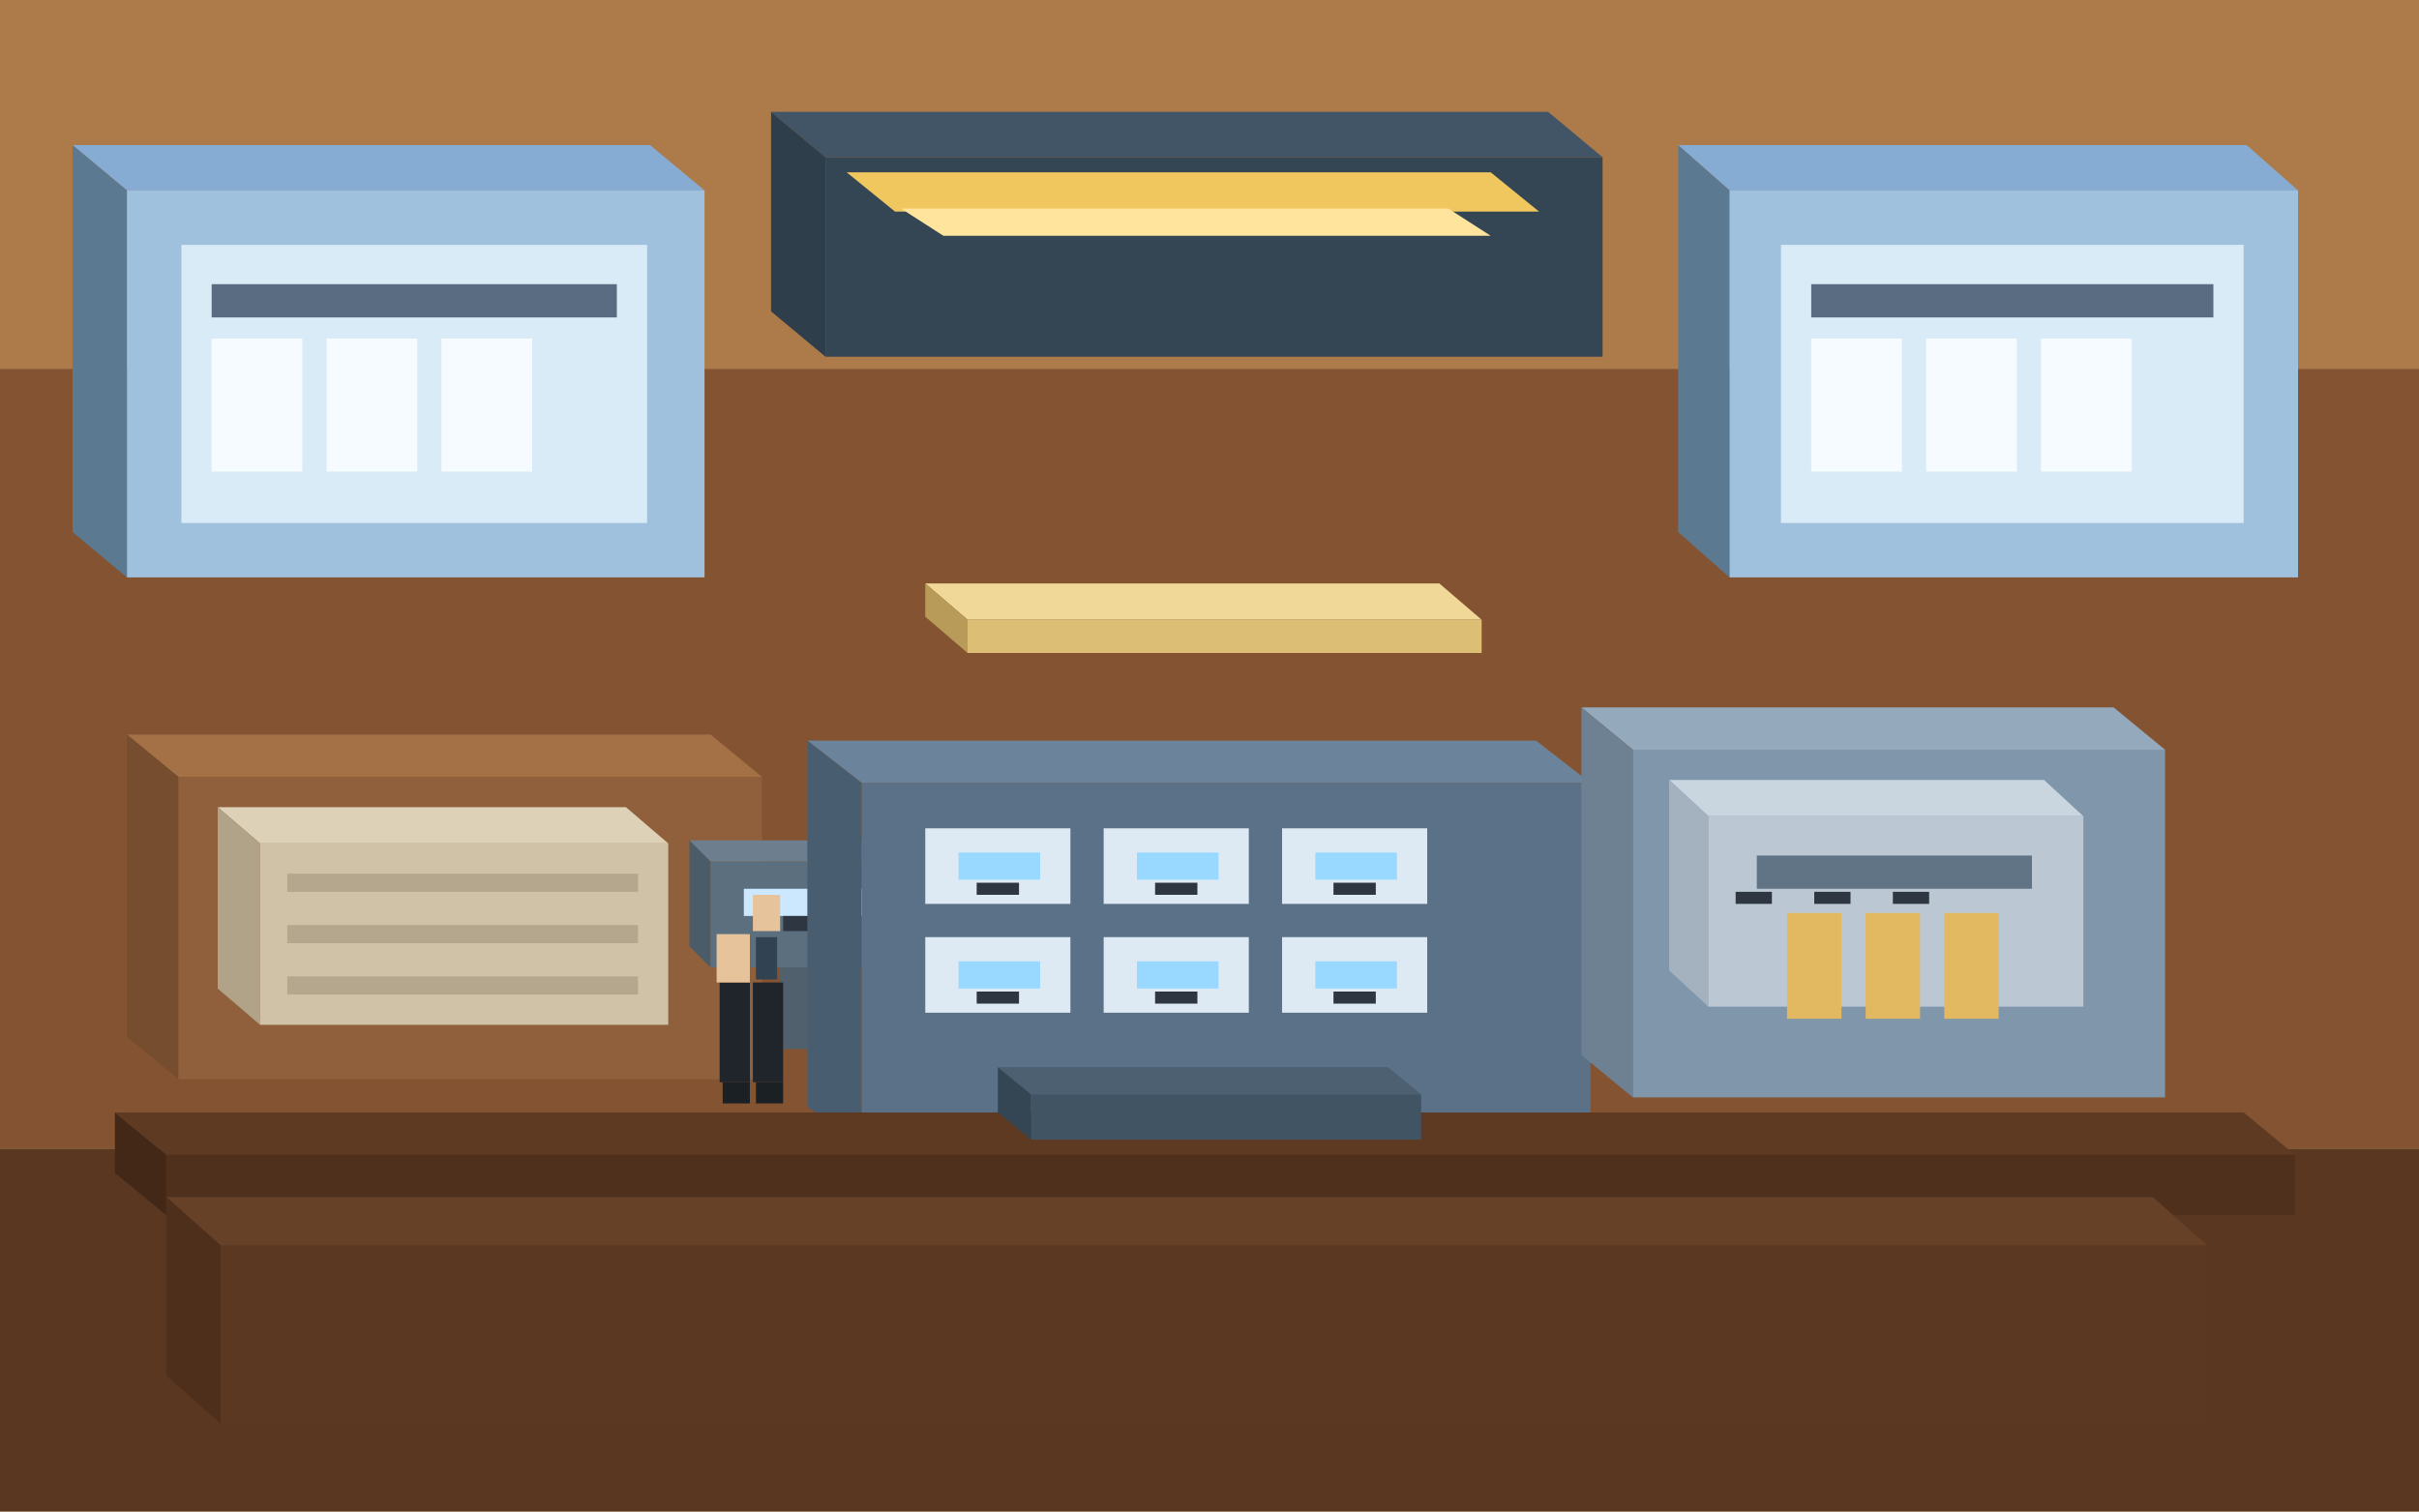
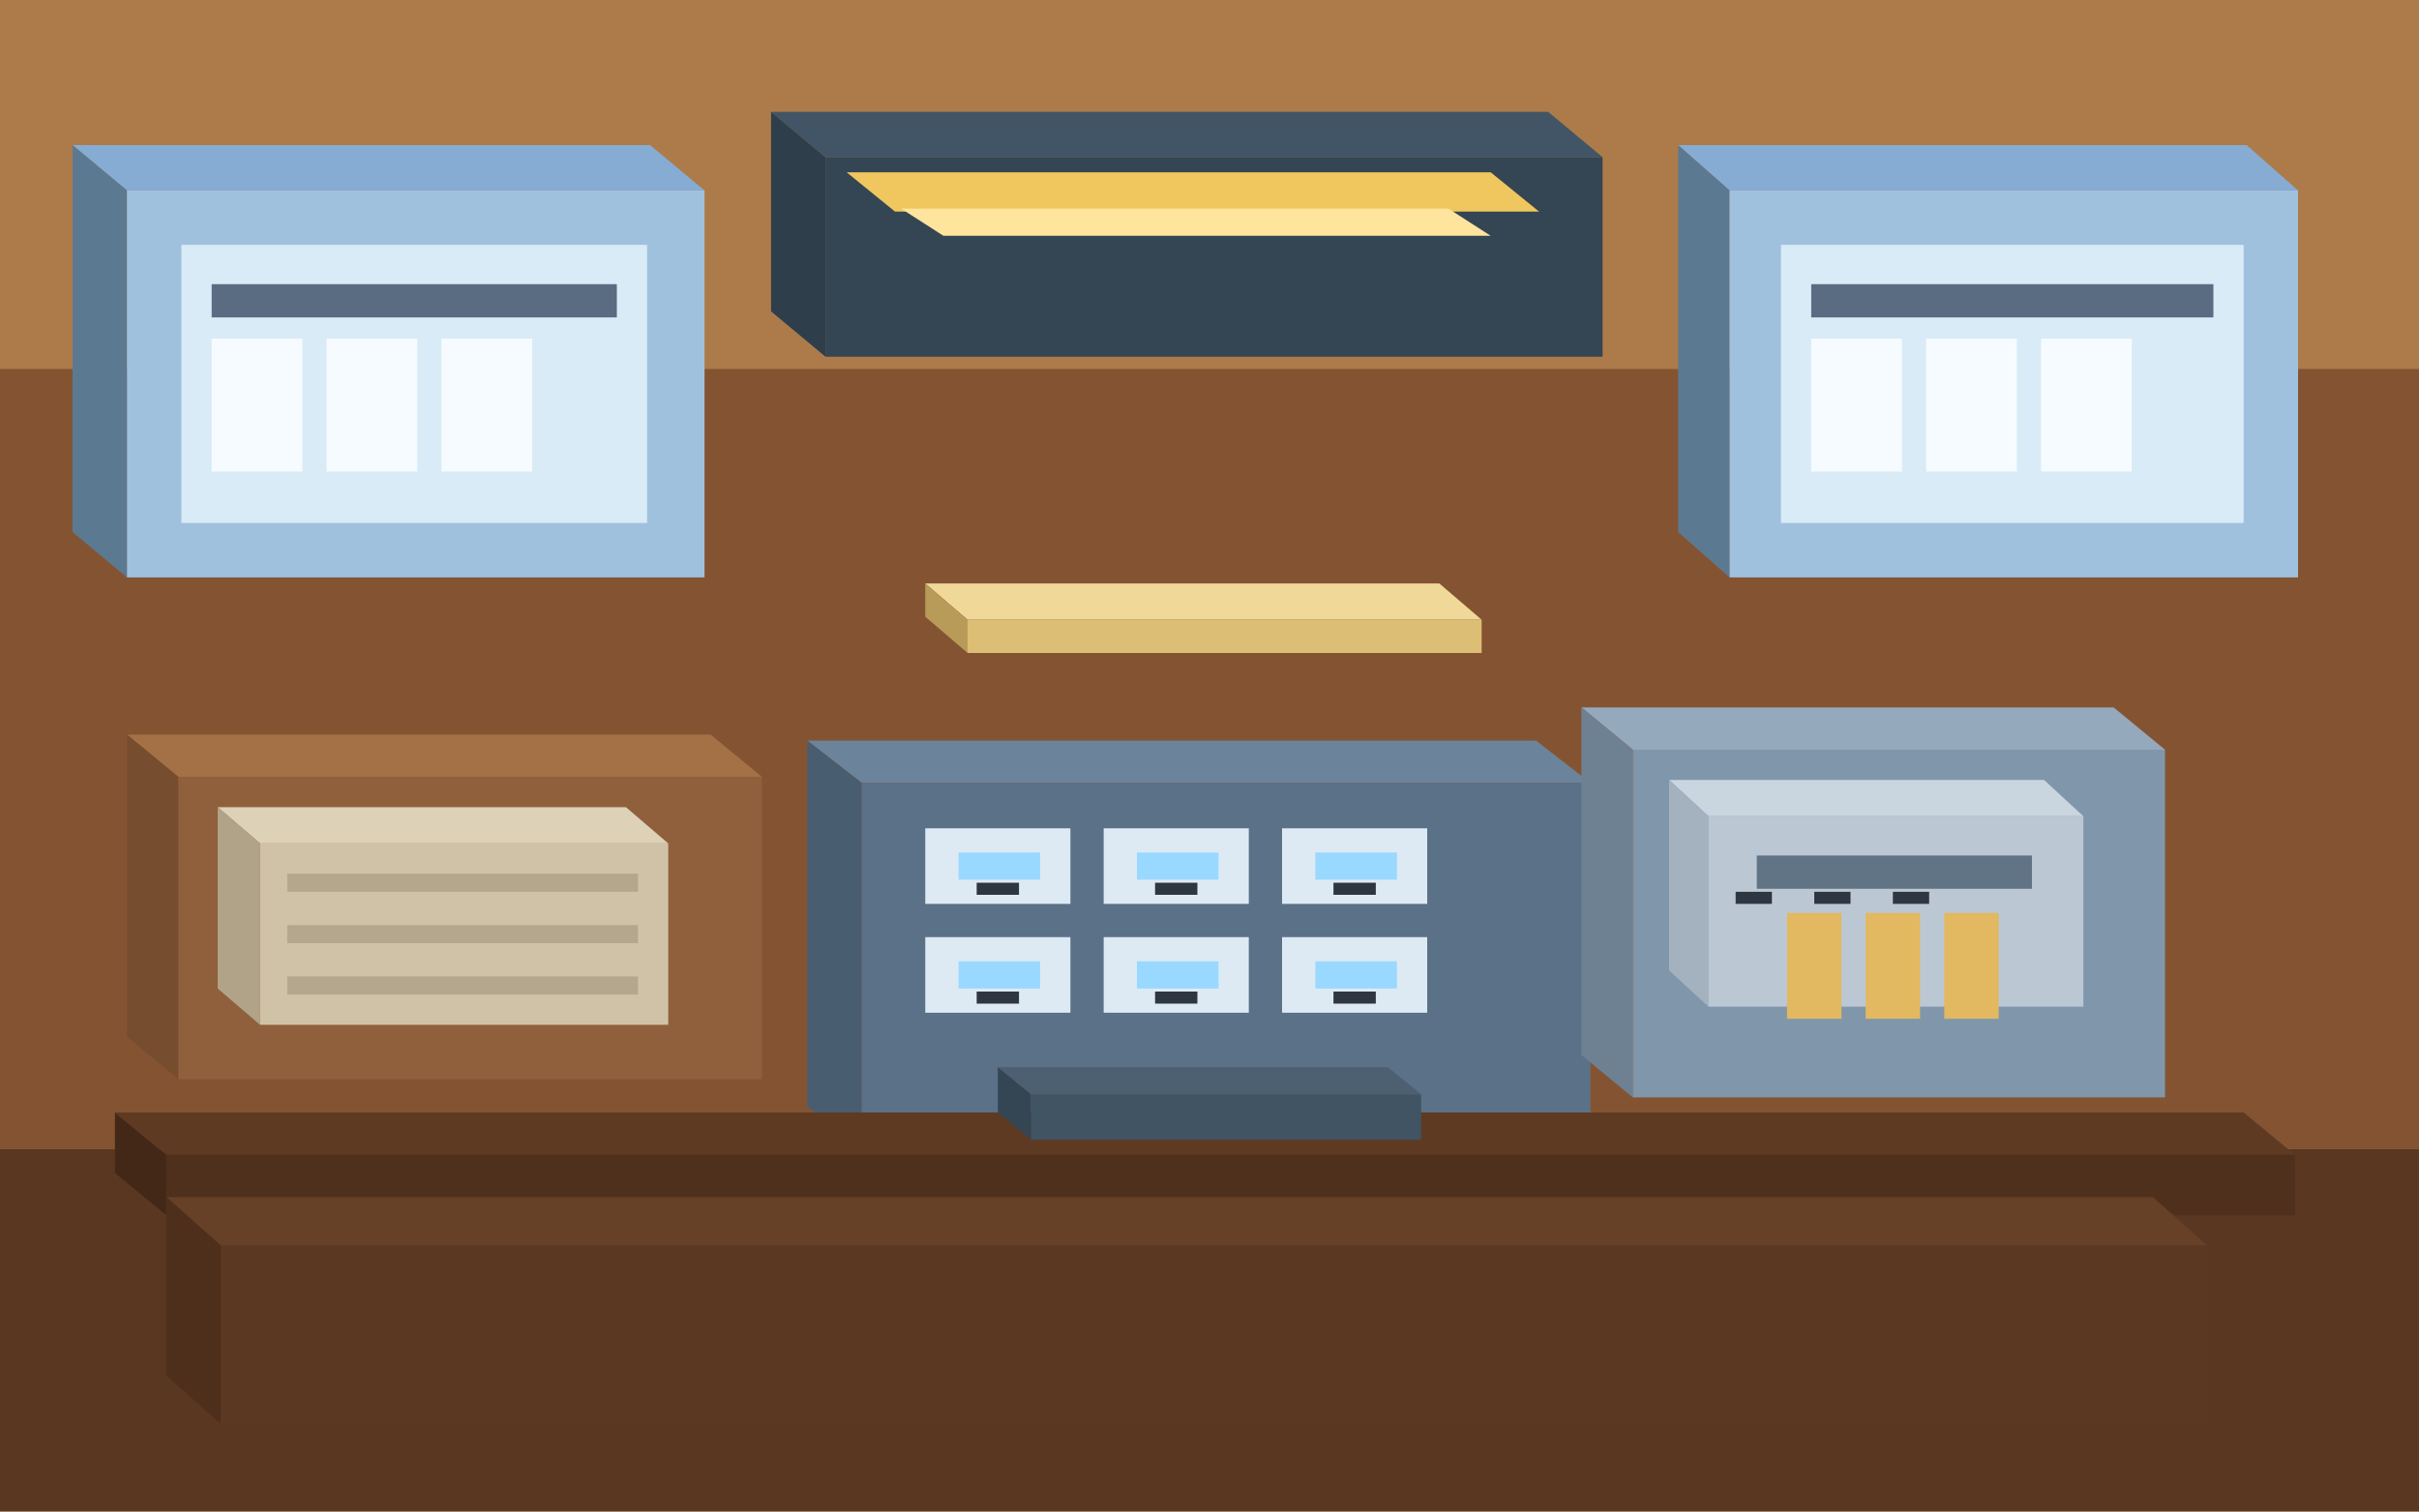
<svg xmlns="http://www.w3.org/2000/svg" width="1600" height="1000" viewBox="0 0 1600 1000" fill="none">
  <rect width="1600" height="1000" fill="#C8A36A" />
  <rect y="0" width="1600" height="244" fill="#AD7B49" />
  <rect y="244" width="1600" height="516" fill="#845432" />
  <rect y="760" width="1600" height="240" fill="#593721" />
  <polygon points="84,126 466,126 430,96 48,96" fill="#86ACD4" />
  <polygon points="84,126 84,382 48,352 48,96" fill="#5C7992" />
  <polygon points="84,126 466,126 466,382 84,382" fill="#9FC1DE" />
  <rect x="120" y="162" width="308" height="184" fill="#D9EBF7" />
  <rect x="140" y="188" width="268" height="22" fill="#5A6C81" />
  <rect x="140" y="224" width="60" height="88" fill="#F5FBFF" />
  <rect x="216" y="224" width="60" height="88" fill="#F5FBFF" />
  <rect x="292" y="224" width="60" height="88" fill="#F5FBFF" />
  <polygon points="1144,126 1520,126 1486,96 1110,96" fill="#86ACD4" />
  <polygon points="1144,126 1144,382 1110,352 1110,96" fill="#5C7992" />
  <polygon points="1144,126 1520,126 1520,382 1144,382" fill="#9FC1DE" />
  <rect x="1178" y="162" width="306" height="184" fill="#D9EBF7" />
  <rect x="1198" y="188" width="266" height="22" fill="#5A6C81" />
  <rect x="1198" y="224" width="60" height="88" fill="#F5FBFF" />
  <rect x="1274" y="224" width="60" height="88" fill="#F5FBFF" />
  <rect x="1350" y="224" width="60" height="88" fill="#F5FBFF" />
  <polygon points="546,104 1060,104 1024,74 510,74" fill="#425566" />
  <polygon points="546,104 546,236 510,206 510,74" fill="#2E3E4B" />
  <polygon points="546,104 1060,104 1060,236 546,236" fill="#344553" />
  <polygon points="592,140 1018,140 986,114 560,114" fill="#F0C75F" />
  <polygon points="624,156 986,156 958,138 596,138" fill="#FFE49D" />
  <polygon points="118,514 504,514 470,486 84,486" fill="#A47146" />
  <polygon points="118,514 118,714 84,686 84,486" fill="#764D2E" />
  <polygon points="118,514 504,514 504,714 118,714" fill="#8F603B" />
  <polygon points="172,558 442,558 414,534 144,534" fill="#DDD1B7" />
  <polygon points="172,558 172,678 144,654 144,534" fill="#B1A388" />
  <polygon points="172,558 442,558 442,678 172,678" fill="#D0C2A6" />
  <rect x="190" y="578" width="232" height="12" fill="#B5A78D" />
  <rect x="190" y="612" width="232" height="12" fill="#B5A78D" />
  <rect x="190" y="646" width="232" height="12" fill="#B5A78D" />
-   <polygon points="470,570 598,570 584,556 456,556" fill="#6D7F8F" />
-   <polygon points="470,570 470,640 456,626 456,556" fill="#4B5C69" />
-   <polygon points="470,570 598,570 598,640 470,640" fill="#5C6F7E" />
-   <rect x="492" y="588" width="84" height="18" fill="#CBE8FF" />
-   <rect x="518" y="606" width="32" height="10" fill="#2E3741" />
-   <rect x="516" y="640" width="36" height="54" fill="#50606D" />
-   <rect x="476" y="650" width="20" height="66" fill="#20252B" />
-   <rect x="498" y="650" width="20" height="66" fill="#20252B" />
-   <rect x="474" y="618" width="22" height="32" fill="#E7C39B" />
-   <rect x="498" y="592" width="18" height="24" fill="#E7C39B" />
-   <rect x="500" y="620" width="14" height="28" fill="#314353" />
-   <rect x="478" y="716" width="18" height="14" fill="#1B2025" />
-   <rect x="500" y="716" width="18" height="14" fill="#1B2025" />
+   <polygon points="632,570 760,570 746,556 618,556" fill="#6D7F8F" />
+   <polygon points="632,570 632,640 618,626 618,556" fill="#4B5C69" />
+   <polygon points="632,570 760,570 760,640 632,640" fill="#5C6F7E" />
+   <rect x="654" y="588" width="84" height="18" fill="#CBE8FF" />
+   <rect x="680" y="606" width="32" height="10" fill="#2E3741" />
+   <rect x="678" y="640" width="36" height="54" fill="#50606D" />
+   <rect x="638" y="650" width="20" height="66" fill="#20252B" />
+   <rect x="660" y="650" width="20" height="66" fill="#20252B" />
+   <rect x="636" y="618" width="22" height="32" fill="#E7C39B" />
+   <rect x="660" y="592" width="18" height="24" fill="#E7C39B" />
+   <rect x="662" y="620" width="14" height="28" fill="#314353" />
+   <rect x="640" y="716" width="18" height="14" fill="#1B2025" />
+   <rect x="662" y="716" width="18" height="14" fill="#1B2025" />
  <polygon points="570,518 1052,518 1016,490 534,490" fill="#6B849B" />
  <polygon points="570,518 570,760 534,732 534,490" fill="#495D71" />
  <polygon points="570,518 1052,518 1052,760 570,760" fill="#5A7188" />
  <rect x="612" y="548" width="96" height="50" fill="#DEEAF3" />
  <rect x="730" y="548" width="96" height="50" fill="#DEEAF3" />
  <rect x="848" y="548" width="96" height="50" fill="#DEEAF3" />
  <rect x="612" y="620" width="96" height="50" fill="#DEEAF3" />
  <rect x="730" y="620" width="96" height="50" fill="#DEEAF3" />
  <rect x="848" y="620" width="96" height="50" fill="#DEEAF3" />
  <rect x="634" y="564" width="54" height="18" fill="#9AD9FF" />
  <rect x="752" y="564" width="54" height="18" fill="#9AD9FF" />
  <rect x="870" y="564" width="54" height="18" fill="#9AD9FF" />
  <rect x="634" y="636" width="54" height="18" fill="#9AD9FF" />
  <rect x="752" y="636" width="54" height="18" fill="#9AD9FF" />
  <rect x="870" y="636" width="54" height="18" fill="#9AD9FF" />
  <rect x="646" y="584" width="28" height="8" fill="#2E3741" />
  <rect x="764" y="584" width="28" height="8" fill="#2E3741" />
  <rect x="882" y="584" width="28" height="8" fill="#2E3741" />
  <rect x="646" y="656" width="28" height="8" fill="#2E3741" />
  <rect x="764" y="656" width="28" height="8" fill="#2E3741" />
  <rect x="882" y="656" width="28" height="8" fill="#2E3741" />
  <polygon points="1080,496 1432,496 1398,468 1046,468" fill="#95A9BC" />
  <polygon points="1080,496 1080,726 1046,698 1046,468" fill="#6E8193" />
  <polygon points="1080,496 1432,496 1432,726 1080,726" fill="#8097AB" />
  <polygon points="1130,540 1378,540 1352,516 1104,516" fill="#C9D5DF" />
  <polygon points="1130,540 1130,666 1104,642 1104,516" fill="#A4B2BF" />
  <polygon points="1130,540 1378,540 1378,666 1130,666" fill="#BBC8D4" />
  <rect x="1162" y="566" width="182" height="22" fill="#617486" />
  <rect x="1182" y="604" width="36" height="70" fill="#E2B860" />
  <rect x="1234" y="604" width="36" height="70" fill="#E2B860" />
  <rect x="1286" y="604" width="36" height="70" fill="#E2B860" />
  <rect x="1148" y="590" width="24" height="8" fill="#2E3741" />
  <rect x="1200" y="590" width="24" height="8" fill="#2E3741" />
  <rect x="1252" y="590" width="24" height="8" fill="#2E3741" />
  <polygon points="110,764 1518,764 1484,736 76,736" fill="#5E3A22" />
  <polygon points="110,764 110,804 76,776 76,736" fill="#432818" />
  <polygon points="110,764 1518,764 1518,804 110,804" fill="#4F301D" />
  <polygon points="146,824 1460,824 1424,792 110,792" fill="#664027" />
  <polygon points="146,824 146,942 110,910 110,792" fill="#4D2F1B" />
  <polygon points="146,824 1460,824 1460,942 146,942" fill="#5A3822" />
  <polygon points="640,410 980,410 952,386 612,386" fill="#F0D899" />
  <polygon points="640,410 640,432 612,408 612,386" fill="#B99B59" />
  <polygon points="640,410 980,410 980,432 640,432" fill="#DDBE75" />
  <polygon points="682,724 940,724 918,706 660,706" fill="#4D6072" />
  <polygon points="682,724 682,754 660,736 660,706" fill="#344554" />
  <polygon points="682,724 940,724 940,754 682,754" fill="#405463" />
</svg>
